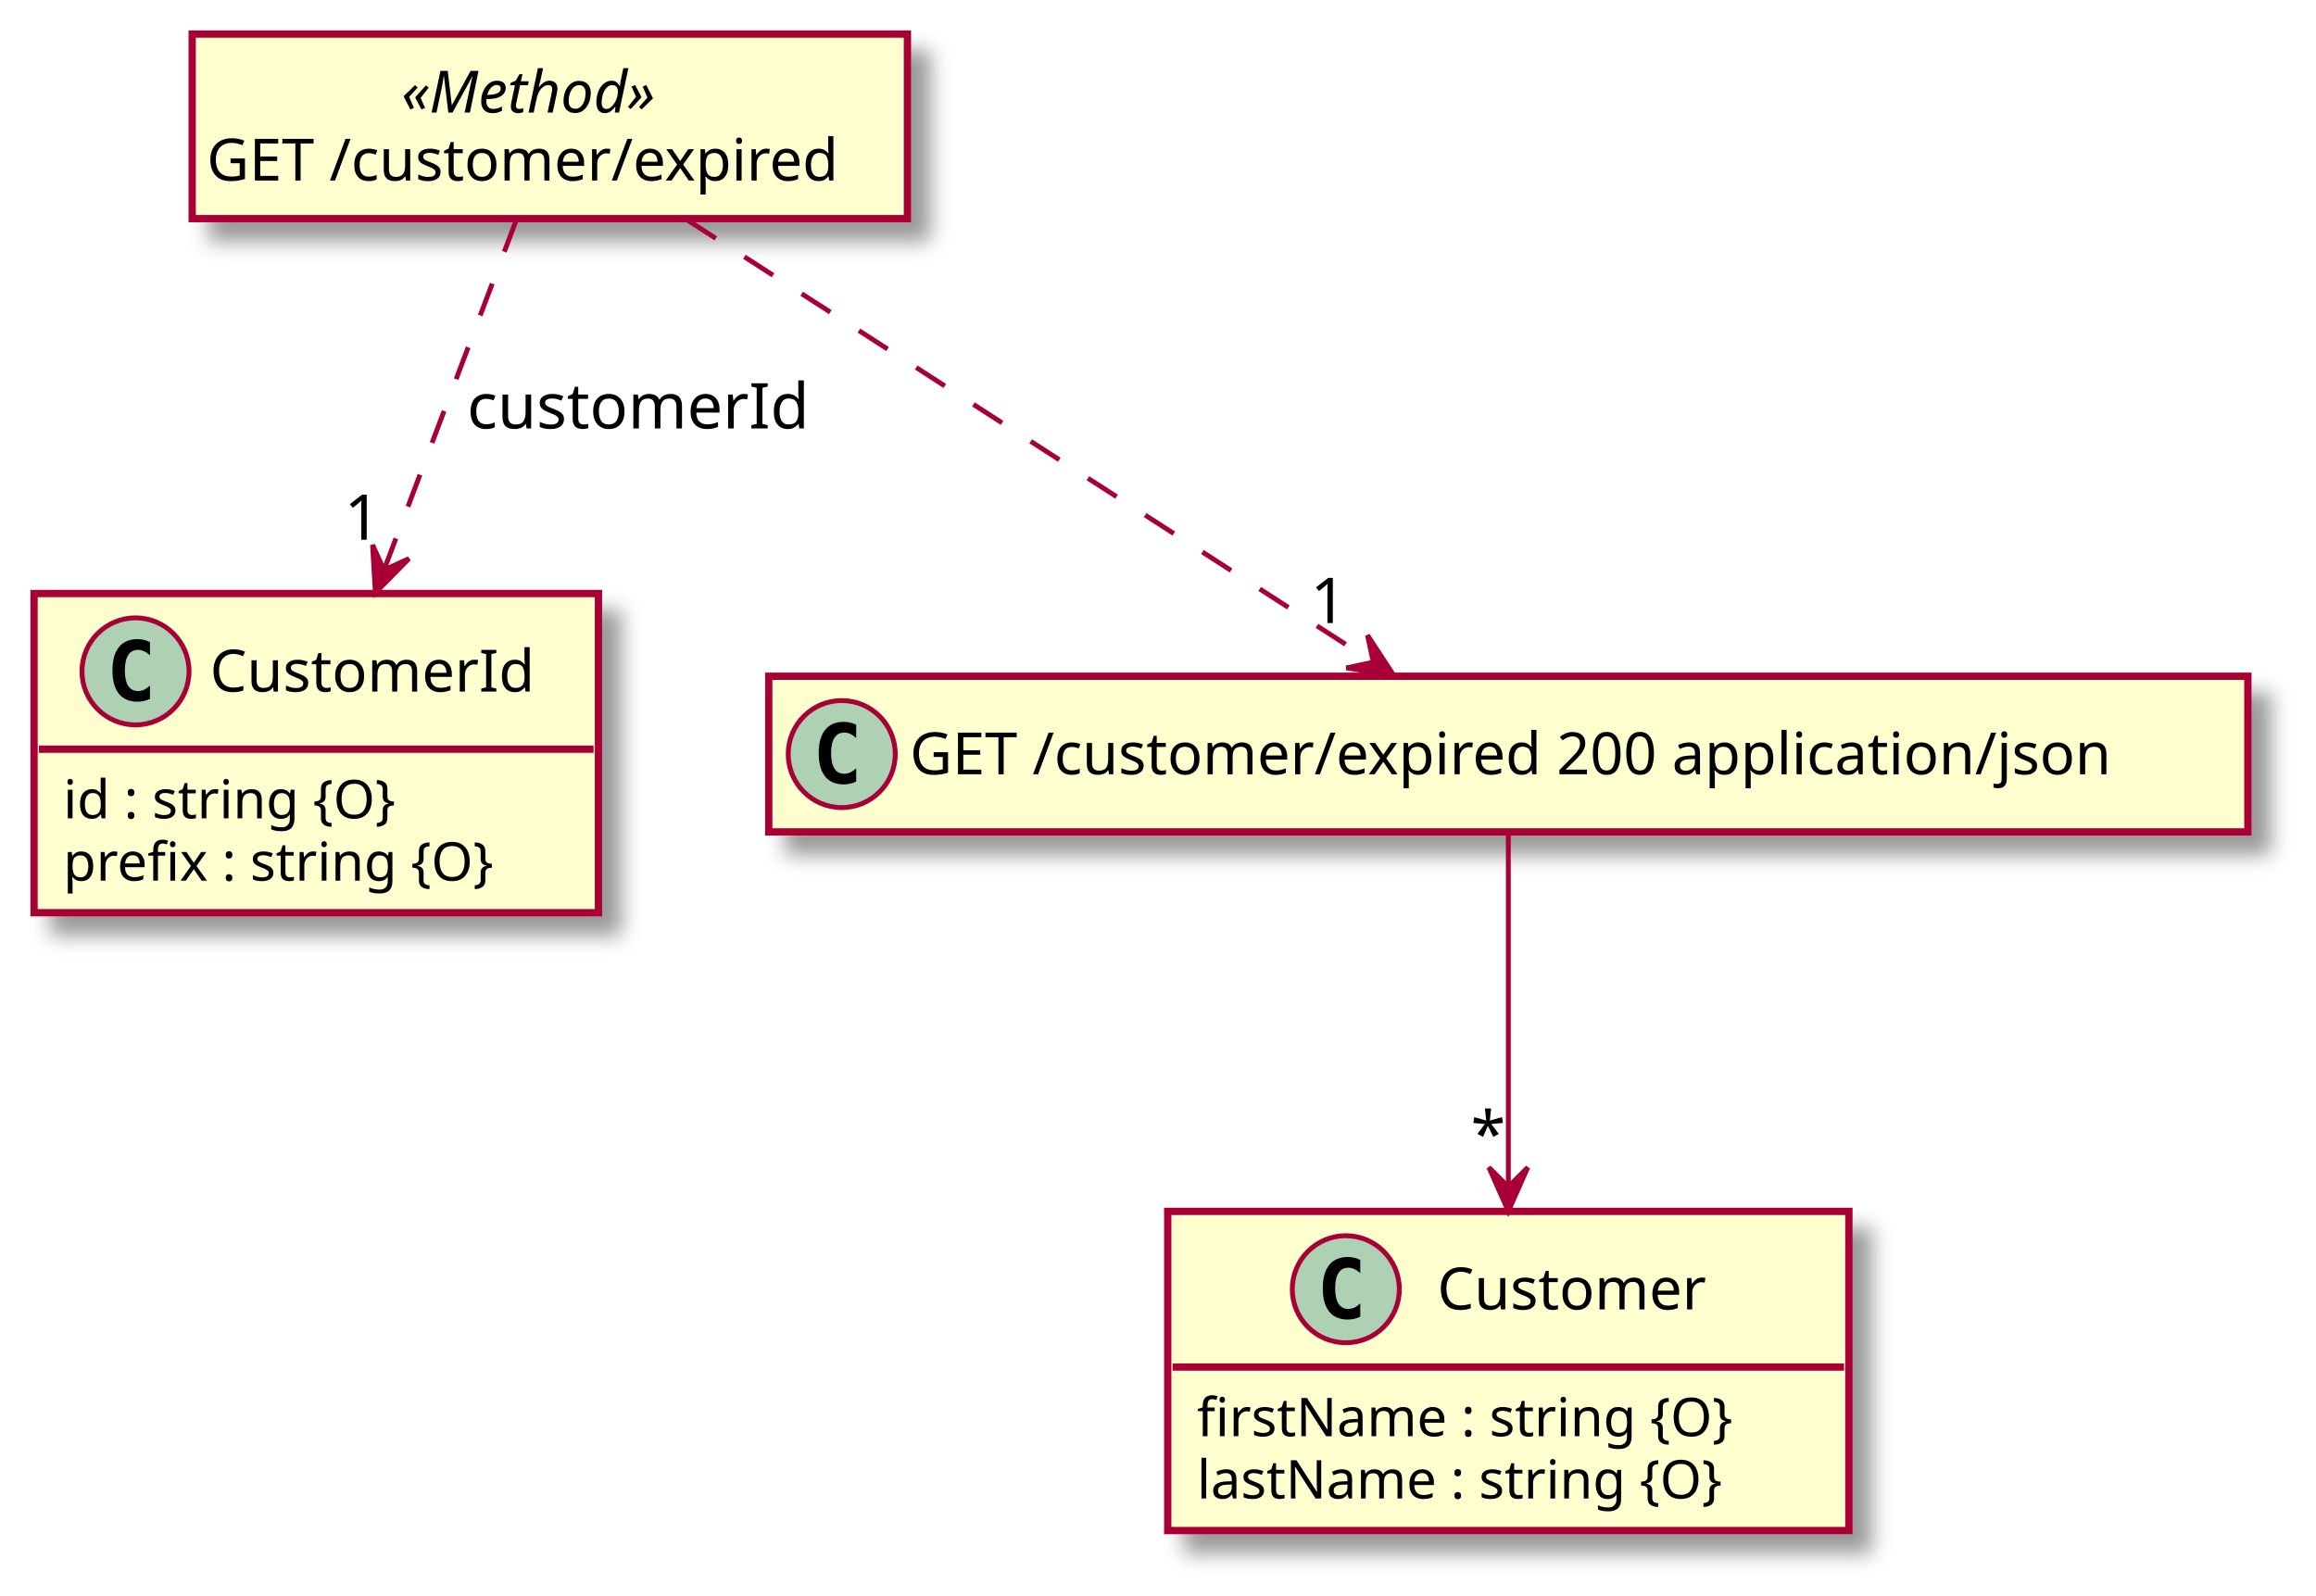
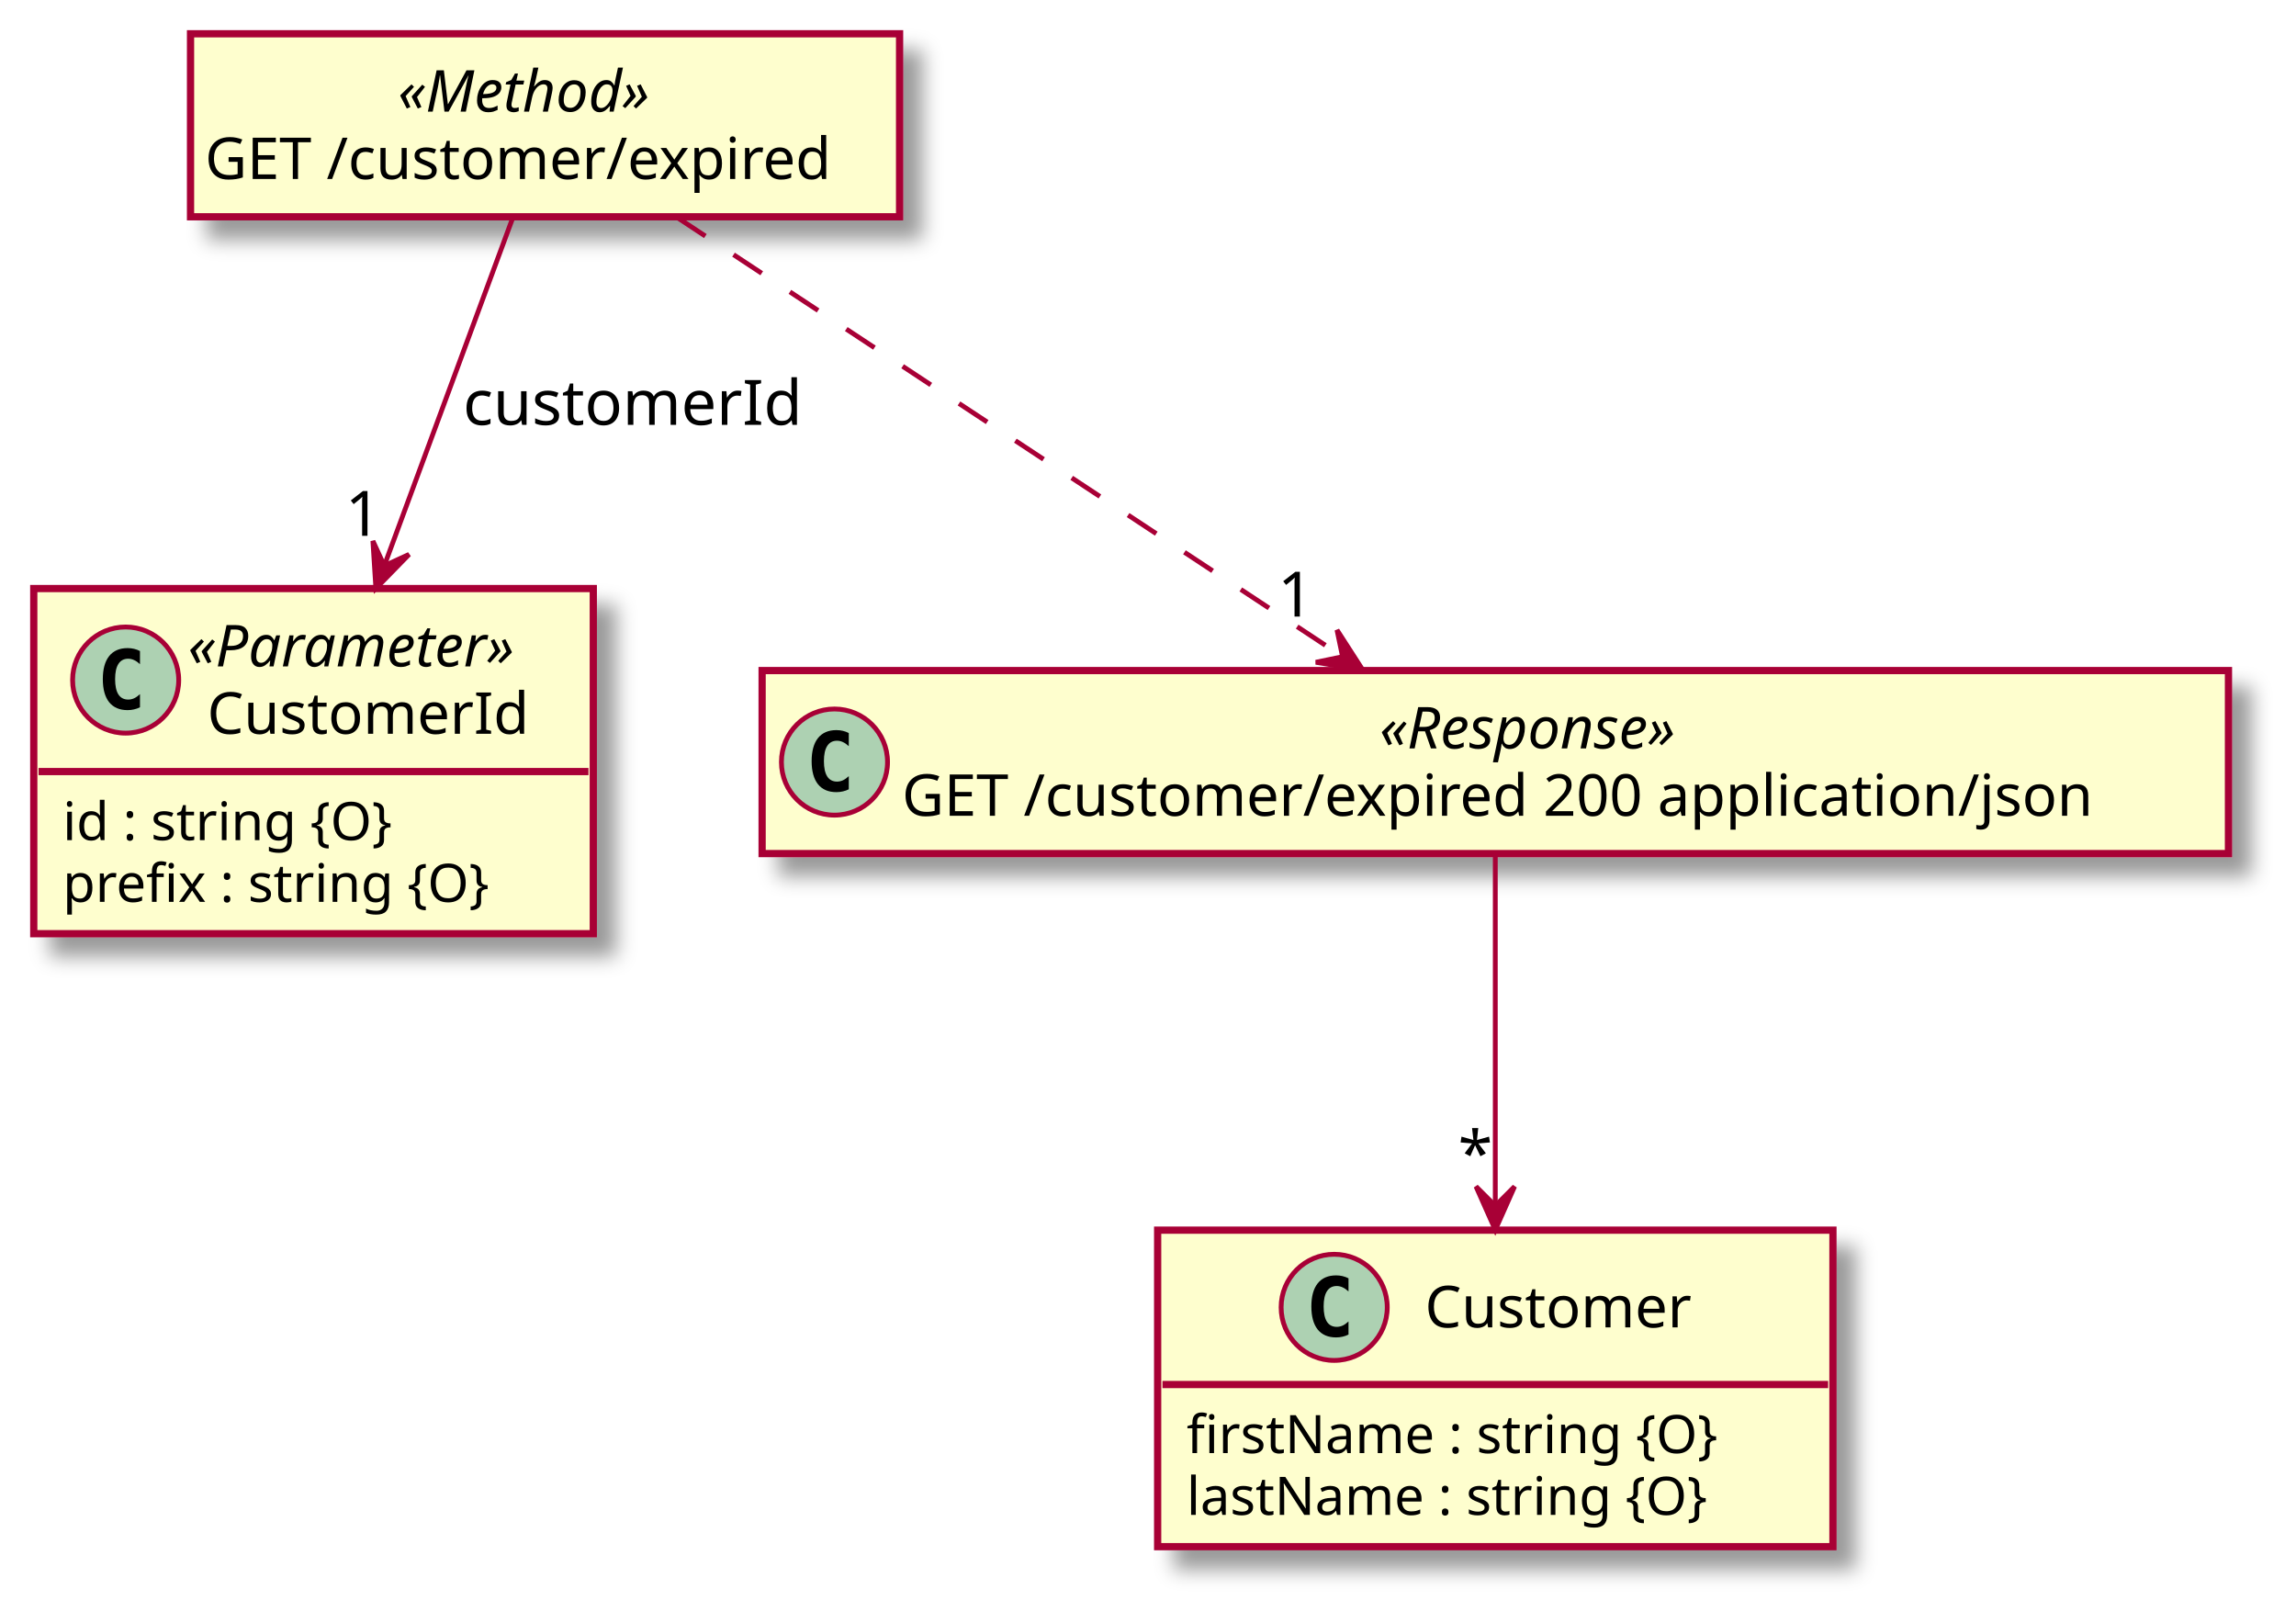
- <svg xmlns="http://www.w3.org/2000/svg" contentScriptType="application/ecmascript" contentStyleType="text/css" height="328px" preserveAspectRatio="none" style="width:476px;height:328px;" version="1.1" viewBox="0 0 476 328" width="476px" zoomAndPan="magnify">
+ <svg xmlns="http://www.w3.org/2000/svg" contentScriptType="application/ecmascript" contentStyleType="text/css" height="334px" preserveAspectRatio="none" style="width:476px;height:334px;" version="1.1" viewBox="0 0 476 334" width="476px" zoomAndPan="magnify">
  <defs>
-     <filter height="300%" id="f172vxqwwkli1d" width="300%" x="-1" y="-1">
+     <filter height="300%" id="fwxx872boibd7" width="300%" x="-1" y="-1">
      <feGaussianBlur result="blurOut" stdDeviation="2.0" />
      <feColorMatrix in="blurOut" result="blurOut2" type="matrix" values="0 0 0 0 0 0 0 0 0 0 0 0 0 0 0 0 0 0 .4 0" />
      <feOffset dx="4.0" dy="4.0" in="blurOut2" result="blurOut3" />
      <feBlend in="SourceGraphic" in2="blurOut3" mode="normal" />
    </filter>
  </defs>
  <g>
-     <rect codeLine="6" fill="#FEFECE" filter="url(#f172vxqwwkli1d)" height="65.609" id="Customer" style="stroke:#A80036;stroke-width:1.5;" width="140" x="240" y="249" />
-     <ellipse cx="276.6" cy="265" fill="#ADD1B2" rx="11" ry="11" style="stroke:#A80036;stroke-width:1.0;" />
-     <path d="M279.569,270.641 Q278.991,270.938 278.35,271.078 Q277.709,271.234 277.006,271.234 Q274.506,271.234 273.178,269.594 Q271.866,267.938 271.866,264.812 Q271.866,261.688 273.178,260.031 Q274.506,258.375 277.006,258.375 Q277.709,258.375 278.35,258.531 Q279.006,258.688 279.569,258.984 L279.569,261.703 Q278.944,261.125 278.35,260.859 Q277.756,260.578 277.131,260.578 Q275.788,260.578 275.1,261.656 Q274.413,262.719 274.413,264.812 Q274.413,266.906 275.1,267.984 Q275.788,269.047 277.131,269.047 Q277.756,269.047 278.35,268.781 Q278.944,268.5 279.569,267.922 L279.569,270.641 Z " fill="#000000" />
-     <text fill="#000000" font-family="sans-serif" font-size="12" lengthAdjust="spacing" textLength="60" x="295.4" y="269.154">Customer</text>
-     <line style="stroke:#A80036;stroke-width:1.5;" x1="241" x2="379" y1="281" y2="281" />
-     <text fill="#000000" font-family="sans-serif" font-size="11" lengthAdjust="spacing" textLength="128" x="246" y="295.21">firstName : string {O}</text>
-     <text fill="#000000" font-family="sans-serif" font-size="11" lengthAdjust="spacing" textLength="126" x="246" y="308.015">lastName : string {O}</text>
-     <rect codeLine="11" fill="#FEFECE" filter="url(#f172vxqwwkli1d)" height="65.609" id="CustomerId" style="stroke:#A80036;stroke-width:1.5;" width="116" x="7" y="122" />
-     <ellipse cx="27.85" cy="138" fill="#ADD1B2" rx="11" ry="11" style="stroke:#A80036;stroke-width:1.0;" />
-     <path d="M30.819,143.641 Q30.241,143.938 29.6,144.078 Q28.959,144.234 28.256,144.234 Q25.756,144.234 24.428,142.594 Q23.116,140.938 23.116,137.812 Q23.116,134.688 24.428,133.031 Q25.756,131.375 28.256,131.375 Q28.959,131.375 29.6,131.531 Q30.256,131.688 30.819,131.984 L30.819,134.703 Q30.194,134.125 29.6,133.859 Q29.006,133.578 28.381,133.578 Q27.038,133.578 26.35,134.656 Q25.663,135.719 25.663,137.812 Q25.663,139.906 26.35,140.984 Q27.038,142.047 28.381,142.047 Q29.006,142.047 29.6,141.781 Q30.194,141.5 30.819,140.922 L30.819,143.641 Z " fill="#000000" />
-     <text fill="#000000" font-family="sans-serif" font-size="12" lengthAdjust="spacing" textLength="71" x="43.15" y="142.154">CustomerId</text>
-     <line style="stroke:#A80036;stroke-width:1.5;" x1="8" x2="122" y1="154" y2="154" />
-     <text fill="#000000" font-family="sans-serif" font-size="11" lengthAdjust="spacing" textLength="82" x="13" y="168.21">id : string {O}</text>
-     <text fill="#000000" font-family="sans-serif" font-size="11" lengthAdjust="spacing" textLength="104" x="13" y="181.015">prefix : string {O}</text>
-     <rect codeLine="16" fill="#FEFECE" filter="url(#f172vxqwwkli1d)" height="37.938" id="GET /customer/expired" style="stroke:#A80036;stroke-width:1.5;" width="147" x="39.5" y="7" />
+     <rect codeLine="6" fill="#FEFECE" filter="url(#fwxx872boibd7)" height="65.609" id="Customer" style="stroke:#A80036;stroke-width:1.5;" width="140" x="240" y="255" />
+     <ellipse cx="276.6" cy="271" fill="#ADD1B2" rx="11" ry="11" style="stroke:#A80036;stroke-width:1.0;" />
+     <path d="M279.569,276.641 Q278.991,276.938 278.35,277.078 Q277.709,277.234 277.006,277.234 Q274.506,277.234 273.178,275.594 Q271.866,273.938 271.866,270.812 Q271.866,267.688 273.178,266.031 Q274.506,264.375 277.006,264.375 Q277.709,264.375 278.35,264.531 Q279.006,264.688 279.569,264.984 L279.569,267.703 Q278.944,267.125 278.35,266.859 Q277.756,266.578 277.131,266.578 Q275.788,266.578 275.1,267.656 Q274.413,268.719 274.413,270.812 Q274.413,272.906 275.1,273.984 Q275.788,275.047 277.131,275.047 Q277.756,275.047 278.35,274.781 Q278.944,274.5 279.569,273.922 L279.569,276.641 Z " fill="#000000" />
+     <text fill="#000000" font-family="sans-serif" font-size="12" lengthAdjust="spacing" textLength="60" x="295.4" y="275.154">Customer</text>
+     <line style="stroke:#A80036;stroke-width:1.5;" x1="241" x2="379" y1="287" y2="287" />
+     <text fill="#000000" font-family="sans-serif" font-size="11" lengthAdjust="spacing" textLength="128" x="246" y="301.21">firstName : string {O}</text>
+     <text fill="#000000" font-family="sans-serif" font-size="11" lengthAdjust="spacing" textLength="126" x="246" y="314.015">lastName : string {O}</text>
+     <rect codeLine="11" fill="#FEFECE" filter="url(#fwxx872boibd7)" height="71.547" id="CustomerId" style="stroke:#A80036;stroke-width:1.5;" width="116" x="7" y="122" />
+     <ellipse cx="26.05" cy="140.969" fill="#ADD1B2" rx="11" ry="11" style="stroke:#A80036;stroke-width:1.0;" />
+     <path d="M29.019,146.609 Q28.441,146.906 27.8,147.047 Q27.159,147.203 26.456,147.203 Q23.956,147.203 22.628,145.562 Q21.316,143.906 21.316,140.781 Q21.316,137.656 22.628,136 Q23.956,134.344 26.456,134.344 Q27.159,134.344 27.8,134.5 Q28.456,134.656 29.019,134.953 L29.019,137.672 Q28.394,137.094 27.8,136.828 Q27.206,136.547 26.581,136.547 Q25.238,136.547 24.55,137.625 Q23.863,138.688 23.863,140.781 Q23.863,142.875 24.55,143.953 Q25.238,145.016 26.581,145.016 Q27.206,145.016 27.8,144.75 Q28.394,144.469 29.019,143.891 L29.019,146.609 Z " fill="#000000" />
+     <text fill="#000000" font-family="sans-serif" font-size="12" font-style="italic" lengthAdjust="spacing" textLength="79" x="38.95" y="138.139">«Parameter»</text>
+     <text fill="#000000" font-family="sans-serif" font-size="12" lengthAdjust="spacing" textLength="71" x="42.95" y="152.107">CustomerId</text>
+     <line style="stroke:#A80036;stroke-width:1.5;" x1="8" x2="122" y1="159.938" y2="159.938" />
+     <text fill="#000000" font-family="sans-serif" font-size="11" lengthAdjust="spacing" textLength="82" x="13" y="174.148">id : string {O}</text>
+     <text fill="#000000" font-family="sans-serif" font-size="11" lengthAdjust="spacing" textLength="104" x="13" y="186.953">prefix : string {O}</text>
+     <rect codeLine="16" fill="#FEFECE" filter="url(#fwxx872boibd7)" height="37.938" id="GET /customer/expired" style="stroke:#A80036;stroke-width:1.5;" width="147" x="39.5" y="7" />
    <text fill="#000000" font-family="sans-serif" font-size="12" font-style="italic" lengthAdjust="spacing" textLength="61" x="82.5" y="23.139">«Method»</text>
    <text fill="#000000" font-family="sans-serif" font-size="12" lengthAdjust="spacing" textLength="141" x="42.5" y="37.107">GET /customer/expired</text>
-     <rect codeLine="19" fill="#FEFECE" filter="url(#f172vxqwwkli1d)" height="32" id="GET /customer/expired 200 application/json" style="stroke:#A80036;stroke-width:1.5;" width="304" x="158" y="139" />
-     <ellipse cx="173" cy="155" fill="#ADD1B2" rx="11" ry="11" style="stroke:#A80036;stroke-width:1.0;" />
-     <path d="M175.969,160.641 Q175.391,160.938 174.75,161.078 Q174.109,161.234 173.406,161.234 Q170.906,161.234 169.578,159.594 Q168.266,157.938 168.266,154.812 Q168.266,151.688 169.578,150.031 Q170.906,148.375 173.406,148.375 Q174.109,148.375 174.75,148.531 Q175.406,148.688 175.969,148.984 L175.969,151.703 Q175.344,151.125 174.75,150.859 Q174.156,150.578 173.531,150.578 Q172.188,150.578 171.5,151.656 Q170.812,152.719 170.812,154.812 Q170.812,156.906 171.5,157.984 Q172.188,159.047 173.531,159.047 Q174.156,159.047 174.75,158.781 Q175.344,158.5 175.969,157.922 L175.969,160.641 Z " fill="#000000" />
-     <text fill="#000000" font-family="sans-serif" font-size="12" lengthAdjust="spacing" textLength="272" x="187" y="159.154">GET /customer/expired 200 application/json</text>
-     <path codeLine="22" d="M106.12,45.2 C99.08,63.83 87.93,93.32 79.02,116.9 " fill="none" id="GET /customer/expired-to-CustomerId" style="stroke:#A80036;stroke-width:1.0;stroke-dasharray:7.0,7.0;" />
-     <polygon fill="#A80036" points="77.15,121.84,84.062,114.825,78.91,117.16,76.575,112.008,77.15,121.84" style="stroke:#A80036;stroke-width:1.0;" />
+     <rect codeLine="19" fill="#FEFECE" filter="url(#fwxx872boibd7)" height="37.938" id="GET /customer/expired 200 application/json" style="stroke:#A80036;stroke-width:1.5;" width="304" x="158" y="139" />
+     <ellipse cx="173" cy="157.969" fill="#ADD1B2" rx="11" ry="11" style="stroke:#A80036;stroke-width:1.0;" />
+     <path d="M175.969,163.609 Q175.391,163.906 174.75,164.047 Q174.109,164.203 173.406,164.203 Q170.906,164.203 169.578,162.562 Q168.266,160.906 168.266,157.781 Q168.266,154.656 169.578,153 Q170.906,151.344 173.406,151.344 Q174.109,151.344 174.75,151.5 Q175.406,151.656 175.969,151.953 L175.969,154.672 Q175.344,154.094 174.75,153.828 Q174.156,153.547 173.531,153.547 Q172.188,153.547 171.5,154.625 Q170.812,155.688 170.812,157.781 Q170.812,159.875 171.5,160.953 Q172.188,162.016 173.531,162.016 Q174.156,162.016 174.75,161.75 Q175.344,161.469 175.969,160.891 L175.969,163.609 Z " fill="#000000" />
+     <text fill="#000000" font-family="sans-serif" font-size="12" font-style="italic" lengthAdjust="spacing" textLength="74" x="286" y="155.139">«Response»</text>
+     <text fill="#000000" font-family="sans-serif" font-size="12" lengthAdjust="spacing" textLength="272" x="187" y="169.107">GET /customer/expired 200 application/json</text>
+     <path codeLine="22" d="M106.33,45.08 C99.47,63.65 88.57,93.17 79.68,117.24 " fill="none" id="GET /customer/expired-to-CustomerId" style="stroke:#A80036;stroke-width:1.0;" />
+     <polygon fill="#A80036" points="77.93,121.97,84.81,114.922,79.668,117.282,77.309,112.141,77.93,121.97" style="stroke:#A80036;stroke-width:1.0;" />
    <text fill="#000000" font-family="sans-serif" font-size="13" lengthAdjust="spacing" textLength="72" x="96" y="88.067">customerId</text>
-     <text fill="#000000" font-family="sans-serif" font-size="13" lengthAdjust="spacing" textLength="8" x="70.754" y="110.954">1</text>
-     <path codeLine="24" d="M310,171.33 C310,189.28 310,219.65 310,243.89 " fill="none" id="GET /customer/expired 200 application/json-to-Customer" style="stroke:#A80036;stroke-width:1.0;" />
-     <polygon fill="#A80036" points="310,248.96,314,239.96,310,243.96,306,239.96,310,248.96" style="stroke:#A80036;stroke-width:1.0;" />
-     <text fill="#000000" font-family="sans-serif" font-size="13" lengthAdjust="spacing" textLength="7" x="302.278" y="237.72">*</text>
-     <path codeLine="26" d="M141.23,45.2 C178.75,69.38 244.65,111.87 282.04,135.97 " fill="none" id="GET /customer/expired-to-GET /customer/expired 200 application/json" style="stroke:#A80036;stroke-width:1.0;stroke-dasharray:7.0,7.0;" />
-     <polygon fill="#A80036" points="286.45,138.82,281.062,130.576,282.251,136.106,276.72,137.294,286.45,138.82" style="stroke:#A80036;stroke-width:1.0;" />
-     <text fill="#000000" font-family="sans-serif" font-size="13" lengthAdjust="spacing" textLength="8" x="269.324" y="128.065">1</text>
+     <text fill="#000000" font-family="sans-serif" font-size="13" lengthAdjust="spacing" textLength="8" x="71.576" y="111.065">1</text>
+     <path codeLine="24" d="M310,177.07 C310,195.92 310,226.01 310,249.94 " fill="none" id="GET /customer/expired 200 application/json-to-Customer" style="stroke:#A80036;stroke-width:1.0;" />
+     <polygon fill="#A80036" points="310,254.95,314,245.95,310,249.95,306,245.95,310,254.95" style="stroke:#A80036;stroke-width:1.0;" />
+     <text fill="#000000" font-family="sans-serif" font-size="13" lengthAdjust="spacing" textLength="7" x="302.278" y="243.707">*</text>
+     <path codeLine="26" d="M140.39,45.08 C176.46,68.88 239.76,110.65 277.99,135.88 " fill="none" id="GET /customer/expired-to-GET /customer/expired 200 application/json" style="stroke:#A80036;stroke-width:1.0;stroke-dasharray:7.0,7.0;" />
+     <polygon fill="#A80036" points="282.52,138.87,277.185,130.591,278.338,136.13,272.8,137.283,282.52,138.87" style="stroke:#A80036;stroke-width:1.0;" />
+     <text fill="#000000" font-family="sans-serif" font-size="13" lengthAdjust="spacing" textLength="8" x="264.879" y="127.811">1</text>
  </g>
</svg>
